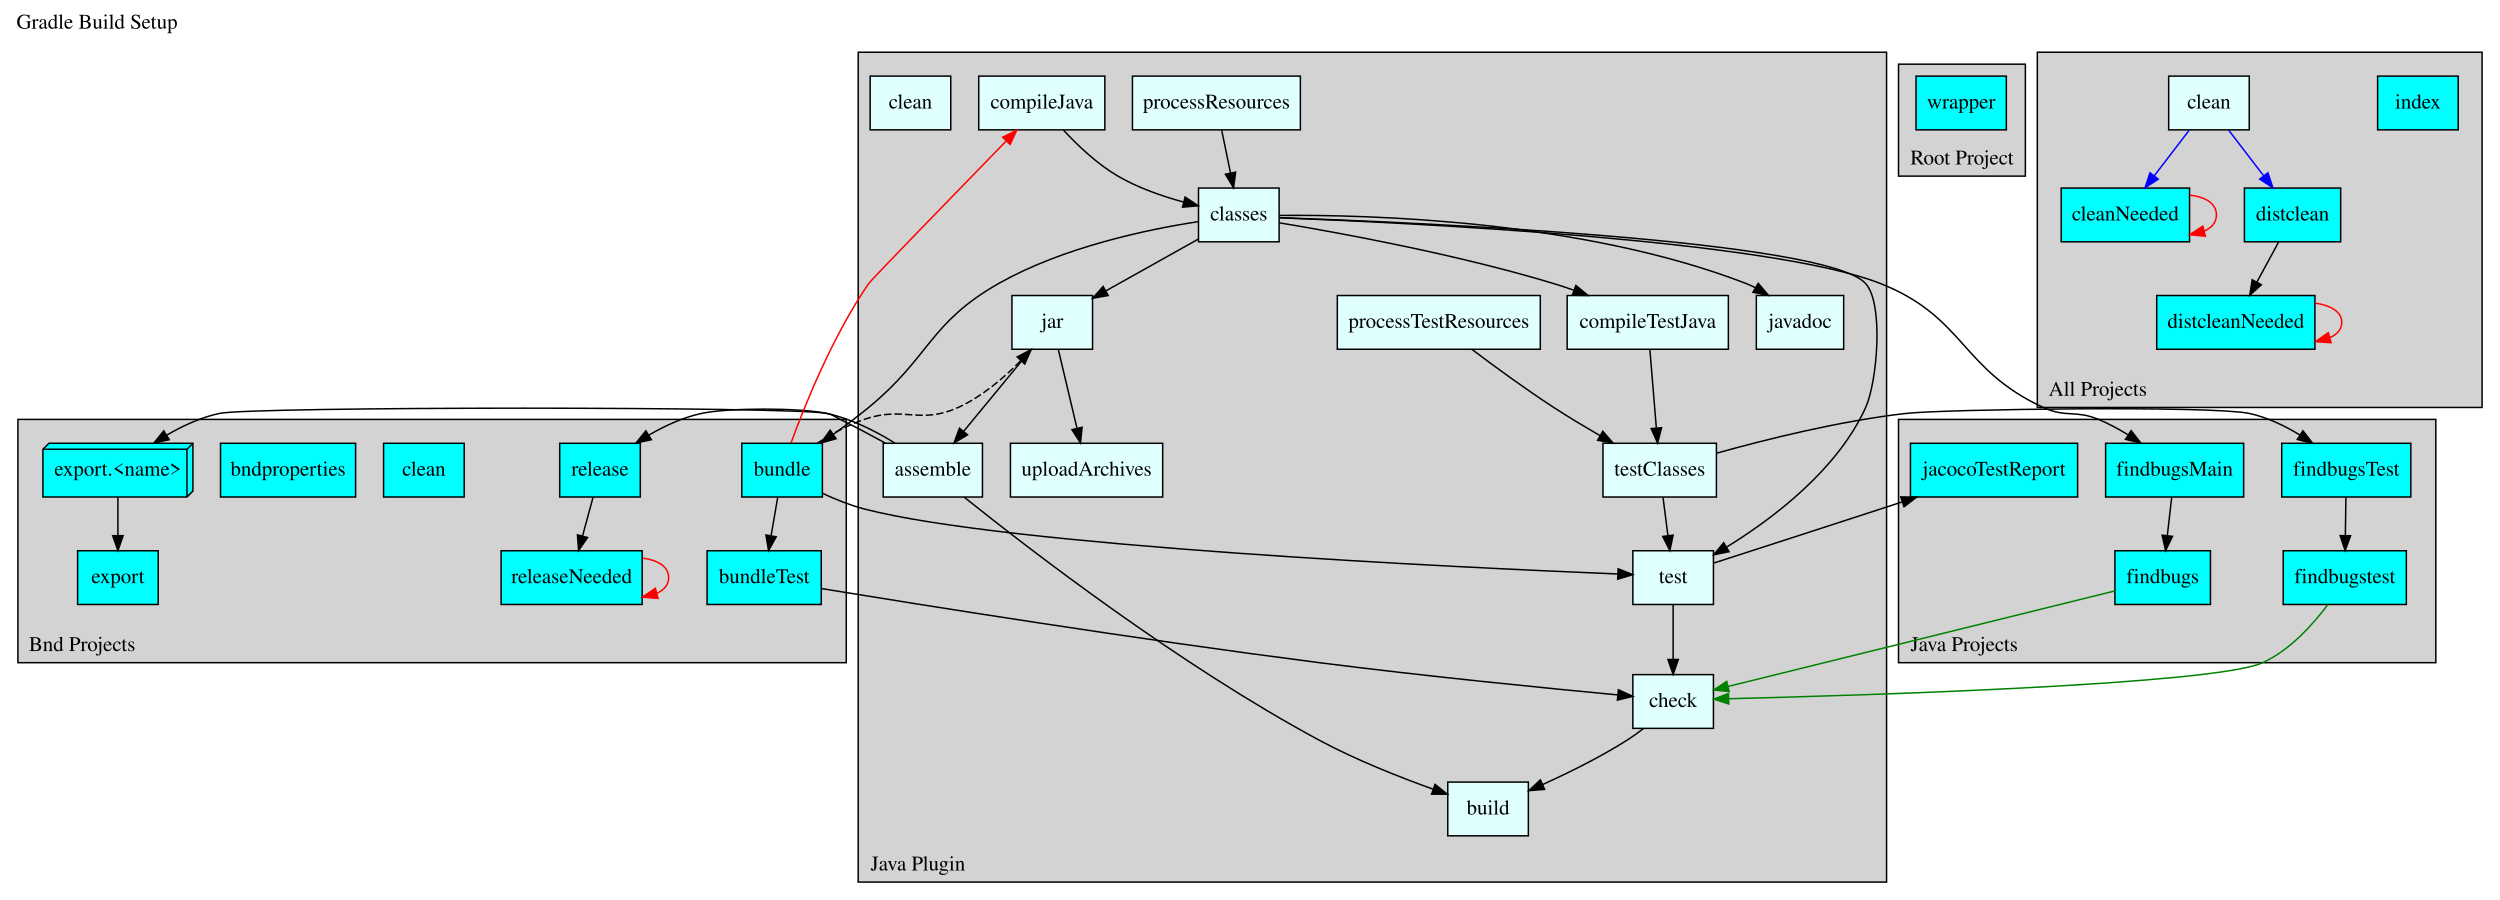
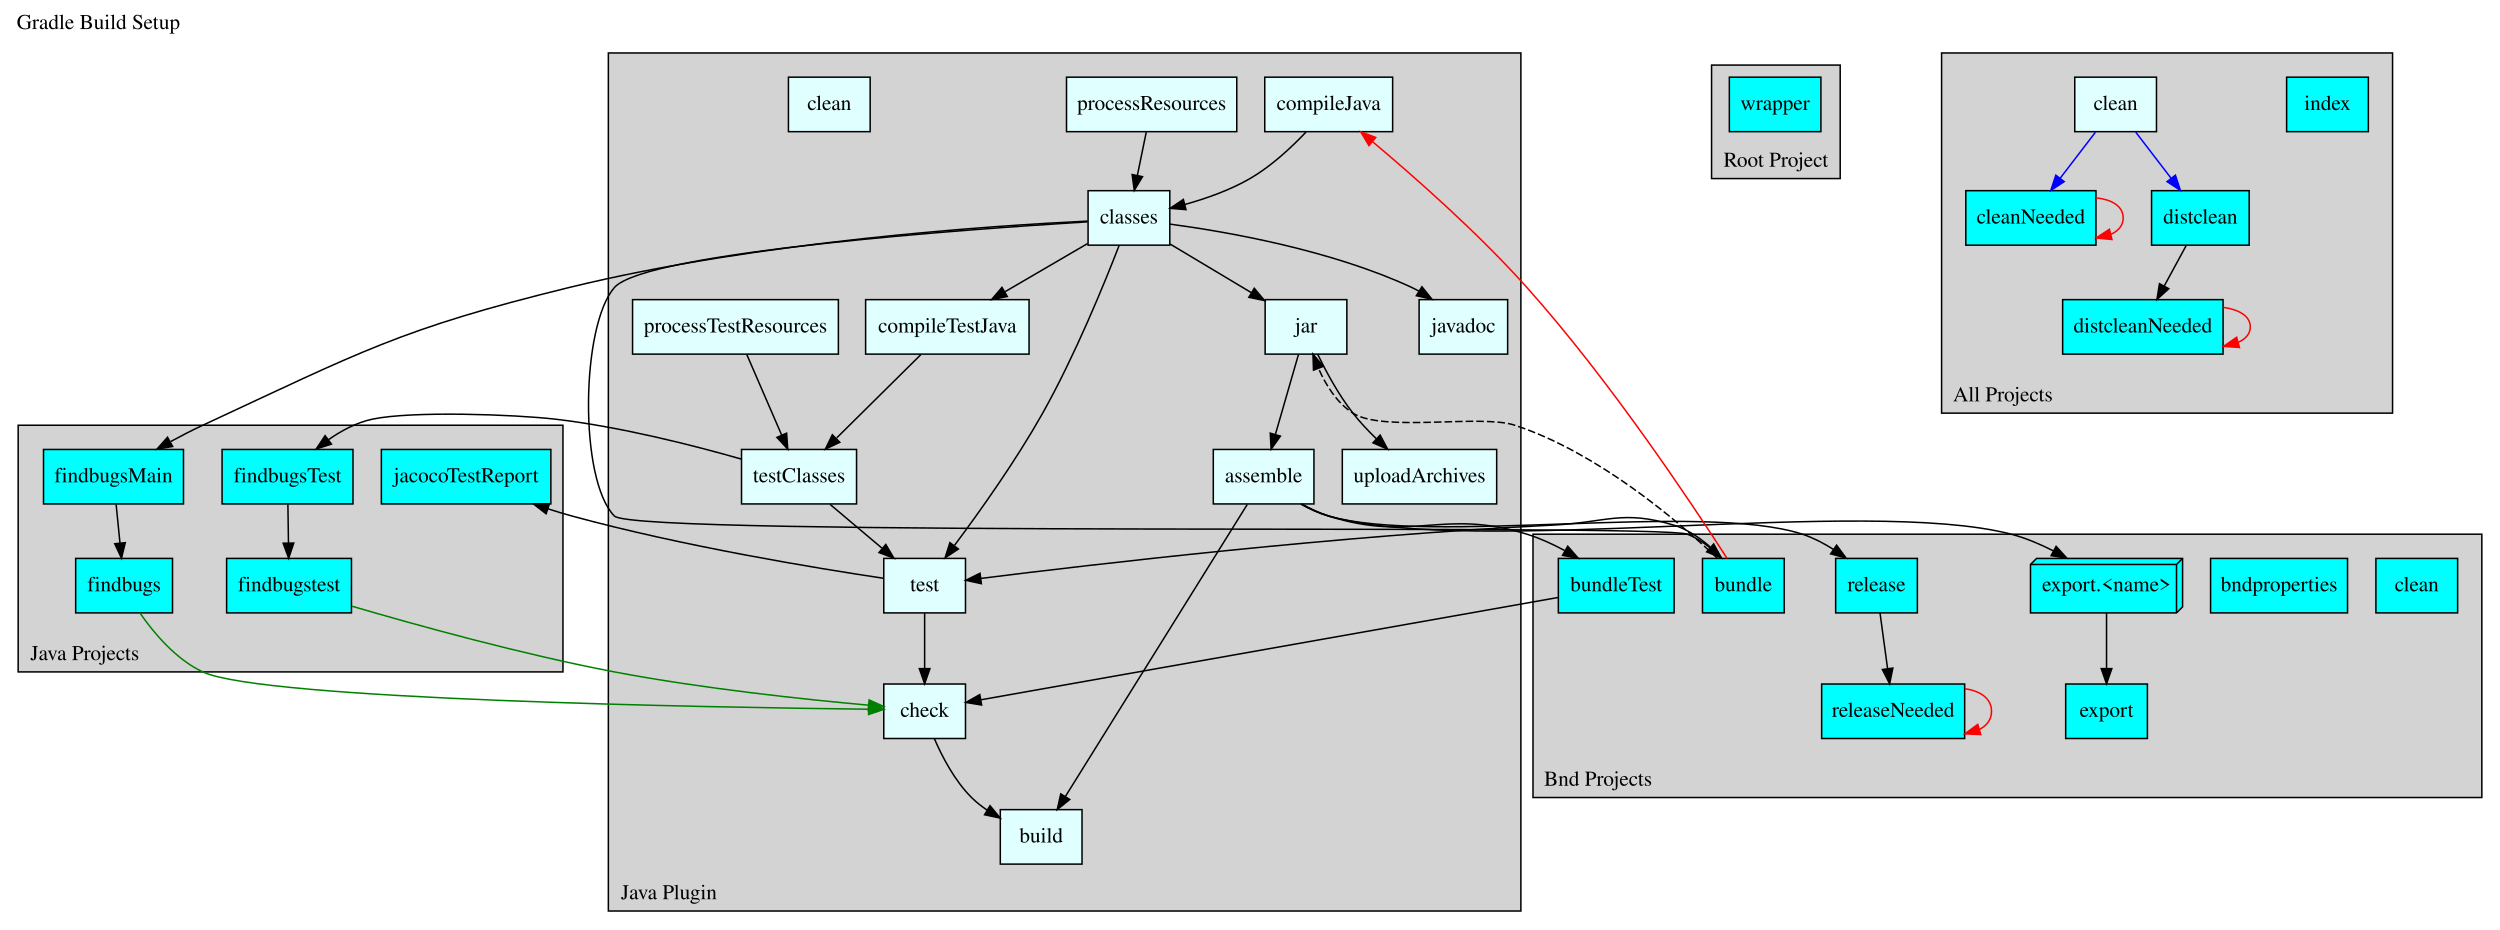
- <svg xmlns="http://www.w3.org/2000/svg" width="1675pt" height="603pt" viewBox="0.00 0.00 1675.00 603.00">
-   <g id="graph0" class="graph" transform="scale(1 1) rotate(0) translate(4 599)">
-     <polygon fill="white" stroke="white" points="-4,4 -4,-599 1671,-599 1671,4 -4,4" />
-     <text text-anchor="middle" x="61" y="-579.8" font-family="Times,serif" font-size="14.00">Gradle Build Setup</text>
+ <svg xmlns="http://www.w3.org/2000/svg" width="1652pt" height="614pt" viewBox="0.00 0.00 1652.00 614.00">
+   <g id="graph0" class="graph" transform="scale(1 1) rotate(0) translate(4 610)">
+     <polygon fill="white" stroke="white" points="-4,4 -4,-610 1648,-610 1648,4 -4,4" />
+     <text text-anchor="middle" x="61" y="-590.8" font-family="Times,serif" font-size="14.00">Gradle Build Setup</text>
    <g id="clust1" class="cluster">
-       <polygon fill="lightgrey" stroke="black" points="571,-8 571,-564 1260,-564 1260,-8 571,-8" />
-       <text text-anchor="middle" x="611" y="-15.8" font-family="Times,serif" font-size="14.00">Java Plugin</text>
+       <polygon fill="lightgrey" stroke="black" points="398,-8 398,-575 1001,-575 1001,-8 398,-8" />
+       <text text-anchor="middle" x="438" y="-15.8" font-family="Times,serif" font-size="14.00">Java Plugin</text>
    </g>
    <g id="clust2" class="cluster" />
    <g id="clust3" class="cluster" />
    <g id="clust4" class="cluster" />
    <g id="clust5" class="cluster">
-       <polygon fill="lightgrey" stroke="black" points="8,-155 8,-318 563,-318 563,-155 8,-155" />
-       <text text-anchor="middle" x="51" y="-162.8" font-family="Times,serif" font-size="14.00">Bnd Projects</text>
+       <polygon fill="lightgrey" stroke="black" points="1009,-83 1009,-257 1636,-257 1636,-83 1009,-83" />
+       <text text-anchor="middle" x="1052" y="-90.8" font-family="Times,serif" font-size="14.00">Bnd Projects</text>
    </g>
    <g id="clust6" class="cluster" />
    <g id="clust7" class="cluster" />
    <g id="clust8" class="cluster" />
    <g id="clust9" class="cluster">
-       <polygon fill="lightgrey" stroke="black" points="1268,-481 1268,-556 1353,-556 1353,-481 1268,-481" />
-       <text text-anchor="middle" x="1310.5" y="-488.8" font-family="Times,serif" font-size="14.00">Root Project</text>
+       <polygon fill="lightgrey" stroke="black" points="1127,-492 1127,-567 1212,-567 1212,-492 1127,-492" />
+       <text text-anchor="middle" x="1169.5" y="-499.8" font-family="Times,serif" font-size="14.00">Root Project</text>
    </g>
    <g id="clust10" class="cluster">
-       <polygon fill="lightgrey" stroke="black" points="1268,-155 1268,-318 1628,-318 1628,-155 1268,-155" />
-       <text text-anchor="middle" x="1312" y="-162.8" font-family="Times,serif" font-size="14.00">Java Projects</text>
+       <polygon fill="lightgrey" stroke="black" points="8,-166 8,-329 368,-329 368,-166 8,-166" />
+       <text text-anchor="middle" x="52" y="-173.8" font-family="Times,serif" font-size="14.00">Java Projects</text>
    </g>
    <g id="clust11" class="cluster" />
    <g id="clust12" class="cluster" />
    <g id="clust13" class="cluster">
-       <polygon fill="lightgrey" stroke="black" points="1361,-326 1361,-564 1659,-564 1659,-326 1361,-326" />
-       <text text-anchor="middle" x="1401.5" y="-333.8" font-family="Times,serif" font-size="14.00">All Projects</text>
+       <polygon fill="lightgrey" stroke="black" points="1279,-337 1279,-575 1577,-575 1577,-337 1279,-337" />
+       <text text-anchor="middle" x="1319.5" y="-344.8" font-family="Times,serif" font-size="14.00">All Projects</text>
    </g>
    <g id="clust14" class="cluster" />
    <g id="clust15" class="cluster" />
    <g id="node1" class="node">
-       <polygon fill="lightcyan" stroke="black" points="736.25,-548 651.75,-548 651.75,-512 736.25,-512 736.25,-548" />
-       <text text-anchor="middle" x="694" y="-526.3" font-family="Times,serif" font-size="14.00">compileJava</text>
+       <polygon fill="lightcyan" stroke="black" points="916.25,-559 831.75,-559 831.75,-523 916.25,-523 916.25,-559" />
+       <text text-anchor="middle" x="874" y="-537.3" font-family="Times,serif" font-size="14.00">compileJava</text>
    </g>
    <g id="node3" class="node">
-       <polygon fill="lightcyan" stroke="black" points="853,-473 799,-473 799,-437 853,-437 853,-473" />
-       <text text-anchor="middle" x="826" y="-451.3" font-family="Times,serif" font-size="14.00">classes</text>
+       <polygon fill="lightcyan" stroke="black" points="769,-484 715,-484 715,-448 769,-448 769,-484" />
+       <text text-anchor="middle" x="742" y="-462.3" font-family="Times,serif" font-size="14.00">classes</text>
    </g>
    <g id="edge1" class="edge">
-       <path fill="none" stroke="black" d="M708.542,-511.809C718.004,-501.585 731.13,-489.075 745,-481 758.407,-473.194 774.507,-467.578 788.809,-463.672" />
-       <polygon fill="black" stroke="black" points="790.011,-466.977 798.841,-461.122 788.287,-460.193 790.011,-466.977" />
+       <path fill="none" stroke="black" d="M859.101,-522.838C849.427,-512.625 836.04,-500.117 822,-492 808.822,-484.382 793.055,-478.815 779.016,-474.895" />
+       <polygon fill="black" stroke="black" points="779.72,-471.462 769.161,-472.327 777.955,-478.236 779.72,-471.462" />
    </g>
    <g id="node2" class="node">
-       <polygon fill="lightcyan" stroke="black" points="867.25,-548 754.75,-548 754.75,-512 867.25,-512 867.25,-548" />
-       <text text-anchor="middle" x="811" y="-526.3" font-family="Times,serif" font-size="14.00">processResources</text>
+       <polygon fill="lightcyan" stroke="black" points="813.25,-559 700.75,-559 700.75,-523 813.25,-523 813.25,-559" />
+       <text text-anchor="middle" x="757" y="-537.3" font-family="Times,serif" font-size="14.00">processResources</text>
    </g>
    <g id="edge2" class="edge">
-       <path fill="none" stroke="black" d="M814.555,-511.7C816.311,-503.154 818.47,-492.645 820.438,-483.067" />
-       <polygon fill="black" stroke="black" points="823.886,-483.676 822.471,-473.176 817.03,-482.267 823.886,-483.676" />
+       <path fill="none" stroke="black" d="M753.445,-522.7C751.689,-514.154 749.53,-503.645 747.562,-494.067" />
+       <polygon fill="black" stroke="black" points="750.97,-493.267 745.529,-484.176 744.114,-494.676 750.97,-493.267" />
    </g>
    <g id="node4" class="node">
-       <polygon fill="lightcyan" stroke="black" points="728,-401 674,-401 674,-365 728,-365 728,-401" />
-       <text text-anchor="middle" x="701" y="-379.3" font-family="Times,serif" font-size="14.00">jar</text>
+       <polygon fill="lightcyan" stroke="black" points="886,-412 832,-412 832,-376 886,-376 886,-412" />
+       <text text-anchor="middle" x="859" y="-390.3" font-family="Times,serif" font-size="14.00">jar</text>
    </g>
    <g id="edge6" class="edge">
-       <path fill="none" stroke="black" d="M798.877,-438.811C780.695,-428.629 756.557,-415.112 736.801,-404.049" />
-       <polygon fill="black" stroke="black" points="738.505,-400.992 728.07,-399.159 735.085,-407.099 738.505,-400.992" />
+       <path fill="none" stroke="black" d="M769.136,-448.765C785.117,-439.203 805.532,-426.99 822.863,-416.62" />
+       <polygon fill="black" stroke="black" points="824.821,-419.527 831.606,-411.39 821.227,-413.521 824.821,-419.527" />
    </g>
    <g id="node5" class="node">
-       <polygon fill="lightcyan" stroke="black" points="1154,-401 1046,-401 1046,-365 1154,-365 1154,-401" />
-       <text text-anchor="middle" x="1100" y="-379.3" font-family="Times,serif" font-size="14.00">compileTestJava</text>
+       <polygon fill="lightcyan" stroke="black" points="676,-412 568,-412 568,-376 676,-376 676,-412" />
+       <text text-anchor="middle" x="622" y="-390.3" font-family="Times,serif" font-size="14.00">compileTestJava</text>
    </g>
    <g id="edge5" class="edge">
-       <path fill="none" stroke="black" d="M853.011,-449.734C893.503,-443.004 972.113,-428.642 1037,-409 1041.36,-407.679 1045.85,-406.186 1050.32,-404.603" />
-       <polygon fill="black" stroke="black" points="1051.85,-407.767 1060.03,-401.024 1049.43,-401.199 1051.85,-407.767" />
+       <path fill="none" stroke="black" d="M714.77,-449.116C698.635,-439.704 677.94,-427.632 660.192,-417.278" />
+       <polygon fill="black" stroke="black" points="661.62,-414.06 651.219,-412.044 658.093,-420.106 661.62,-414.06" />
    </g>
    <g id="node8" class="node">
-       <polygon fill="lightcyan" stroke="black" points="1144,-230 1090,-230 1090,-194 1144,-194 1144,-230" />
-       <text text-anchor="middle" x="1117" y="-208.3" font-family="Times,serif" font-size="14.00">test</text>
+       <polygon fill="lightcyan" stroke="black" points="634,-241 580,-241 580,-205 634,-205 634,-241" />
+       <text text-anchor="middle" x="607" y="-219.3" font-family="Times,serif" font-size="14.00">test</text>
    </g>
    <g id="edge4" class="edge">
-       <path fill="none" stroke="black" d="M853.15,-453.152C941.966,-450.104 1219.69,-438.285 1246,-409 1258.33,-395.281 1253.62,-342.798 1246,-326 1227.03,-284.168 1184.08,-251.717 1152.94,-232.533" />
-       <polygon fill="black" stroke="black" points="1154.47,-229.373 1144.09,-227.243 1150.88,-235.38 1154.47,-229.373" />
+       <path fill="none" stroke="black" d="M735.579,-447.95C725.907,-422.951 706.435,-375.181 685,-337 667.384,-305.621 643.42,-271.956 626.721,-249.612" />
+       <polygon fill="black" stroke="black" points="629.302,-247.222 620.487,-241.345 623.713,-251.436 629.302,-247.222" />
    </g>
    <g id="node13" class="node">
-       <polygon fill="lightcyan" stroke="black" points="1231.25,-401 1172.75,-401 1172.75,-365 1231.25,-365 1231.25,-401" />
-       <text text-anchor="middle" x="1202" y="-379.3" font-family="Times,serif" font-size="14.00">javadoc</text>
+       <polygon fill="lightcyan" stroke="black" points="992.25,-412 933.75,-412 933.75,-376 992.25,-376 992.25,-412" />
+       <text text-anchor="middle" x="963" y="-390.3" font-family="Times,serif" font-size="14.00">javadoc</text>
    </g>
    <g id="edge3" class="edge">
-       <path fill="none" stroke="black" d="M853.071,-454.666C912.067,-455.22 1055.78,-451.662 1166,-409 1168.08,-408.197 1170.15,-407.25 1172.19,-406.205" />
-       <polygon fill="black" stroke="black" points="1174.01,-409.195 1180.86,-401.115 1170.46,-403.158 1174.01,-409.195" />
+       <path fill="none" stroke="black" d="M769.121,-461.906C806.526,-456.887 875.403,-444.912 929,-420 930.553,-419.278 932.106,-418.48 933.646,-417.625" />
+       <polygon fill="black" stroke="black" points="935.614,-420.522 942.232,-412.248 931.899,-414.589 935.614,-420.522" />
    </g>
    <g id="node15" class="node">
-       <polygon fill="cyan" stroke="black" points="547,-302 493,-302 493,-266 547,-266 547,-302" />
-       <text text-anchor="middle" x="520" y="-280.3" font-family="Times,serif" font-size="14.00">bundle</text>
+       <polygon fill="cyan" stroke="black" points="1175,-241 1121,-241 1121,-205 1175,-205 1175,-241" />
+       <text text-anchor="middle" x="1148" y="-219.3" font-family="Times,serif" font-size="14.00">bundle</text>
    </g>
    <g id="edge15" class="edge">
-       <path fill="none" stroke="black" d="M798.806,-450.527C765.481,-445.374 708.137,-433.539 665,-409 618.549,-382.576 619.263,-359.959 578,-326 570.588,-319.9 562.321,-313.719 554.404,-308.07" />
-       <polygon fill="black" stroke="black" points="556.204,-305.057 546.008,-302.178 552.183,-310.787 556.204,-305.057" />
+       <path fill="none" stroke="black" d="M714.733,-463.424C637.681,-458.694 422.578,-443.481 402,-420 379.884,-394.764 378.474,-292.927 402,-269 415.81,-254.955 1092.65,-264.171 1111,-257 1116.31,-254.924 1121.35,-251.712 1125.9,-248.092" />
+       <polygon fill="black" stroke="black" points="1128.4,-250.559 1133.53,-241.291 1123.74,-245.335 1128.4,-250.559" />
    </g>
    <g id="node27" class="node">
-       <polygon fill="cyan" stroke="black" points="1499.25,-302 1406.75,-302 1406.75,-266 1499.25,-266 1499.25,-302" />
-       <text text-anchor="middle" x="1453" y="-280.3" font-family="Times,serif" font-size="14.00">findbugsMain</text>
+       <polygon fill="cyan" stroke="black" points="117.25,-313 24.75,-313 24.75,-277 117.25,-277 117.25,-313" />
+       <text text-anchor="middle" x="71" y="-291.3" font-family="Times,serif" font-size="14.00">findbugsMain</text>
    </g>
    <g id="edge26" class="edge">
-       <path fill="none" stroke="black" d="M853.187,-453.068C935.686,-449.943 1182.04,-438.33 1256,-409 1312.6,-386.554 1309.7,-351.487 1365,-326 1380.28,-318.958 1386.46,-324.453 1402,-318 1408.61,-315.255 1415.3,-311.647 1421.56,-307.826" />
-       <polygon fill="black" stroke="black" points="1423.86,-310.508 1430.37,-302.15 1420.07,-304.624 1423.86,-310.508" />
+       <path fill="none" stroke="black" d="M714.675,-463.905C652.823,-460.944 497.699,-450.807 372,-420 260.395,-392.647 234.216,-377.405 130,-329 123.048,-325.771 115.803,-322.042 108.867,-318.277" />
+       <polygon fill="black" stroke="black" points="110.099,-314.958 99.657,-313.166 106.702,-321.079 110.099,-314.958" />
    </g>
    <g id="node10" class="node">
-       <polygon fill="lightcyan" stroke="black" points="775,-302 673,-302 673,-266 775,-266 775,-302" />
-       <text text-anchor="middle" x="724" y="-280.3" font-family="Times,serif" font-size="14.00">uploadArchives</text>
+       <polygon fill="lightcyan" stroke="black" points="985,-313 883,-313 883,-277 985,-277 985,-313" />
+       <text text-anchor="middle" x="934" y="-291.3" font-family="Times,serif" font-size="14.00">uploadArchives</text>
    </g>
    <g id="edge9" class="edge">
-       <path fill="none" stroke="black" d="M705.112,-364.658C708.579,-350.037 713.599,-328.864 717.593,-312.021" />
-       <polygon fill="black" stroke="black" points="721.022,-312.729 719.924,-302.192 714.211,-311.114 721.022,-312.729" />
+       <path fill="none" stroke="black" d="M866.67,-375.978C872.289,-364.414 880.56,-349.085 890,-337 894.596,-331.117 900.056,-325.321 905.541,-320.024" />
+       <polygon fill="black" stroke="black" points="908.003,-322.514 912.955,-313.147 903.243,-317.382 908.003,-322.514" />
    </g>
    <g id="node11" class="node">
-       <polygon fill="lightcyan" stroke="black" points="654.25,-302 587.75,-302 587.75,-266 654.25,-266 654.25,-302" />
-       <text text-anchor="middle" x="621" y="-280.3" font-family="Times,serif" font-size="14.00">assemble</text>
+       <polygon fill="lightcyan" stroke="black" points="864.25,-313 797.75,-313 797.75,-277 864.25,-277 864.25,-313" />
+       <text text-anchor="middle" x="831" y="-291.3" font-family="Times,serif" font-size="14.00">assemble</text>
    </g>
    <g id="edge10" class="edge">
-       <path fill="none" stroke="black" d="M686.698,-364.658C674.184,-349.485 655.851,-327.257 641.729,-310.134" />
-       <polygon fill="black" stroke="black" points="644.241,-307.679 635.179,-302.192 638.841,-312.133 644.241,-307.679" />
+       <path fill="none" stroke="black" d="M853.994,-375.658C849.774,-361.037 843.662,-339.864 838.8,-323.021" />
+       <polygon fill="black" stroke="black" points="842.099,-321.829 835.963,-313.192 835.373,-323.77 842.099,-321.829" />
    </g>
    <g id="node7" class="node">
-       <polygon fill="lightcyan" stroke="black" points="1146,-302 1070,-302 1070,-266 1146,-266 1146,-302" />
-       <text text-anchor="middle" x="1108" y="-280.3" font-family="Times,serif" font-size="14.00">testClasses</text>
+       <polygon fill="lightcyan" stroke="black" points="562,-313 486,-313 486,-277 562,-277 562,-313" />
+       <text text-anchor="middle" x="524" y="-291.3" font-family="Times,serif" font-size="14.00">testClasses</text>
    </g>
    <g id="edge7" class="edge">
-       <path fill="none" stroke="black" d="M1101.43,-364.658C1102.62,-350.175 1104.35,-329.263 1105.73,-312.499" />
-       <polygon fill="black" stroke="black" points="1109.25,-312.445 1106.58,-302.192 1102.27,-311.87 1109.25,-312.445" />
+       <path fill="none" stroke="black" d="M604.48,-375.658C589.011,-360.347 566.283,-337.852 548.922,-320.668" />
+       <polygon fill="black" stroke="black" points="550.938,-317.739 541.369,-313.192 546.014,-322.714 550.938,-317.739" />
    </g>
    <g id="node6" class="node">
-       <polygon fill="lightcyan" stroke="black" points="1028,-401 892,-401 892,-365 1028,-365 1028,-401" />
-       <text text-anchor="middle" x="960" y="-379.3" font-family="Times,serif" font-size="14.00">processTestResources</text>
+       <polygon fill="lightcyan" stroke="black" points="550,-412 414,-412 414,-376 550,-376 550,-412" />
+       <text text-anchor="middle" x="482" y="-390.3" font-family="Times,serif" font-size="14.00">processTestResources</text>
    </g>
    <g id="edge8" class="edge">
-       <path fill="none" stroke="black" d="M982.137,-364.947C997.294,-353.509 1018.01,-338.339 1037,-326 1046.88,-319.582 1057.79,-313.028 1068.03,-307.098" />
-       <polygon fill="black" stroke="black" points="1069.88,-310.072 1076.82,-302.066 1066.4,-303.998 1069.88,-310.072" />
+       <path fill="none" stroke="black" d="M489.509,-375.658C495.899,-360.899 505.181,-339.464 512.506,-322.546" />
+       <polygon fill="black" stroke="black" points="515.795,-323.759 516.556,-313.192 509.371,-320.978 515.795,-323.759" />
    </g>
    <g id="edge11" class="edge">
-       <path fill="none" stroke="black" d="M1110.22,-265.697C1111.22,-257.983 1112.41,-248.712 1113.51,-240.112" />
-       <polygon fill="black" stroke="black" points="1117,-240.469 1114.8,-230.104 1110.05,-239.576 1117,-240.469" />
+       <path fill="none" stroke="black" d="M544.517,-276.697C554.869,-267.965 567.586,-257.24 578.839,-247.75" />
+       <polygon fill="black" stroke="black" points="581.331,-250.227 586.719,-241.104 576.818,-244.876 581.331,-250.227" />
    </g>
    <g id="node25" class="node">
-       <polygon fill="cyan" stroke="black" points="1611.25,-302 1524.75,-302 1524.75,-266 1611.25,-266 1611.25,-302" />
-       <text text-anchor="middle" x="1568" y="-280.3" font-family="Times,serif" font-size="14.00">findbugsTest</text>
+       <polygon fill="cyan" stroke="black" points="229.25,-313 142.75,-313 142.75,-277 229.25,-277 229.25,-313" />
+       <text text-anchor="middle" x="186" y="-291.3" font-family="Times,serif" font-size="14.00">findbugsTest</text>
    </g>
    <g id="edge27" class="edge">
-       <path fill="none" stroke="black" d="M1146.24,-295.404C1179.42,-304.667 1228.9,-316.987 1273,-322 1298.39,-324.886 1478,-327.305 1503,-322 1514.87,-319.481 1526.67,-313.794 1536.9,-307.567" />
-       <polygon fill="black" stroke="black" points="1538.97,-310.401 1545.45,-302.022 1535.15,-304.529 1538.97,-310.401" />
+       <path fill="none" stroke="black" d="M485.734,-306.68C453.391,-315.91 405.647,-328.035 363,-333 336.291,-336.109 268.303,-338.582 242,-333 231.656,-330.805 221.664,-325.457 213.054,-319.443" />
+       <polygon fill="black" stroke="black" points="215.029,-316.548 204.944,-313.301 210.803,-322.129 215.029,-316.548" />
    </g>
    <g id="node9" class="node">
-       <polygon fill="lightcyan" stroke="black" points="1144,-147 1090,-147 1090,-111 1144,-111 1144,-147" />
-       <text text-anchor="middle" x="1117" y="-125.3" font-family="Times,serif" font-size="14.00">check</text>
+       <polygon fill="lightcyan" stroke="black" points="634,-158 580,-158 580,-122 634,-122 634,-158" />
+       <text text-anchor="middle" x="607" y="-136.3" font-family="Times,serif" font-size="14.00">check</text>
    </g>
    <g id="edge13" class="edge">
-       <path fill="none" stroke="black" d="M1117,-193.822C1117,-183.19 1117,-169.306 1117,-157.204" />
-       <polygon fill="black" stroke="black" points="1120.5,-157.153 1117,-147.153 1113.5,-157.153 1120.5,-157.153" />
+       <path fill="none" stroke="black" d="M607,-204.822C607,-194.19 607,-180.306 607,-168.204" />
+       <polygon fill="black" stroke="black" points="610.5,-168.153 607,-158.153 603.5,-168.153 610.5,-168.153" />
    </g>
    <g id="node28" class="node">
-       <polygon fill="cyan" stroke="black" points="1388,-302 1276,-302 1276,-266 1388,-266 1388,-302" />
-       <text text-anchor="middle" x="1332" y="-280.3" font-family="Times,serif" font-size="14.00">jacocoTestReport</text>
+       <polygon fill="cyan" stroke="black" points="360,-313 248,-313 248,-277 360,-277 360,-313" />
+       <text text-anchor="middle" x="304" y="-291.3" font-family="Times,serif" font-size="14.00">jacocoTestReport</text>
    </g>
    <g id="edge32" class="edge">
-       <path fill="none" stroke="black" d="M1144.18,-221.757C1172.21,-230.798 1217.18,-245.331 1256,-258 1260.63,-259.51 1265.41,-261.074 1270.22,-262.65" />
-       <polygon fill="black" stroke="black" points="1269.5,-266.097 1280.09,-265.888 1271.68,-259.446 1269.5,-266.097" />
+       <path fill="none" stroke="black" d="M579.785,-227.878C535.98,-234.428 447.321,-248.952 374,-269 368.788,-270.425 363.407,-272.053 358.054,-273.779" />
+       <polygon fill="black" stroke="black" points="356.867,-270.485 348.488,-276.97 359.082,-277.126 356.867,-270.485" />
    </g>
    <g id="node12" class="node">
-       <polygon fill="lightcyan" stroke="black" points="1020,-75 966,-75 966,-39 1020,-39 1020,-75" />
-       <text text-anchor="middle" x="993" y="-53.3" font-family="Times,serif" font-size="14.00">build</text>
+       <polygon fill="lightcyan" stroke="black" points="711,-75 657,-75 657,-39 711,-39 711,-75" />
+       <text text-anchor="middle" x="684" y="-53.3" font-family="Times,serif" font-size="14.00">build</text>
    </g>
    <g id="edge14" class="edge">
-       <path fill="none" stroke="black" d="M1097.15,-110.902C1093.54,-108.114 1089.74,-105.368 1086,-103 1068.23,-91.743 1047.22,-81.355 1029.67,-73.403" />
-       <polygon fill="black" stroke="black" points="1030.88,-70.111 1020.32,-69.246 1028.04,-76.507 1030.88,-70.111" />
+       <path fill="none" stroke="black" d="M613.413,-121.932C618.603,-109.904 626.878,-94.036 638,-83 641.049,-79.975 644.539,-77.215 648.204,-74.725" />
+       <polygon fill="black" stroke="black" points="650.221,-77.595 656.947,-69.409 646.585,-71.614 650.221,-77.595" />
    </g>
    <g id="edge12" class="edge">
-       <path fill="none" stroke="black" d="M642.088,-265.821C684.901,-231.529 785.946,-153.55 880,-103 904.466,-89.851 933.622,-78.334 956.19,-70.243" />
-       <polygon fill="black" stroke="black" points="957.468,-73.504 965.739,-66.882 955.144,-66.901 957.468,-73.504" />
+       <path fill="none" stroke="black" d="M820.191,-276.646C794.59,-235.545 730.148,-132.088 700.007,-83.699" />
+       <polygon fill="black" stroke="black" points="702.885,-81.698 694.627,-75.061 696.943,-85.399 702.885,-81.698" />
+     </g>
+     <g id="node16" class="node">
+       <polygon fill="cyan" stroke="black" points="1102.25,-241 1025.75,-241 1025.75,-205 1102.25,-205 1102.25,-241" />
+       <text text-anchor="middle" x="1064" y="-219.3" font-family="Times,serif" font-size="14.00">bundleTest</text>
+     </g>
+     <g id="edge18" class="edge">
+       <path fill="none" stroke="black" d="M856.53,-276.75C862.084,-273.695 868.077,-270.891 874,-269 929.697,-251.221 949.157,-274.315 1005,-257 1013.46,-254.377 1022.06,-250.432 1029.98,-246.174" />
+       <polygon fill="black" stroke="black" points="1031.96,-249.076 1038.92,-241.09 1028.5,-242.991 1031.96,-249.076" />
    </g>
    <g id="node17" class="node">
-       <polygon fill="cyan" stroke="black" points="425,-302 371,-302 371,-266 425,-266 425,-302" />
-       <text text-anchor="middle" x="398" y="-280.3" font-family="Times,serif" font-size="14.00">release</text>
+       <polygon fill="cyan" stroke="black" points="1263,-241 1209,-241 1209,-205 1263,-205 1263,-241" />
+       <text text-anchor="middle" x="1236" y="-219.3" font-family="Times,serif" font-size="14.00">release</text>
    </g>
    <g id="edge20" class="edge">
-       <path fill="none" stroke="black" d="M589.089,-302.162C579.503,-307.438 568.9,-313.096 559,-318 555.078,-319.943 554.282,-321.091 550,-322 531.74,-325.875 484.26,-325.875 466,-322 453.701,-319.39 441.367,-313.664 430.645,-307.43" />
-       <polygon fill="black" stroke="black" points="432.403,-304.401 422.054,-302.13 428.728,-310.359 432.403,-304.401" />
+       <path fill="none" stroke="black" d="M855.993,-276.76C861.681,-273.621 867.863,-270.781 874,-269 940.848,-249.598 1120.83,-278.599 1187,-257 1194.11,-254.681 1201.14,-251.008 1207.56,-246.94" />
+       <polygon fill="black" stroke="black" points="1209.62,-249.774 1215.89,-241.237 1205.66,-243.997 1209.62,-249.774" />
    </g>
    <g id="node21" class="node">
-       <polygon fill="cyan" stroke="black" points="125.25,-302 28.75,-302 24.75,-298 24.75,-266 121.25,-266 125.25,-270 125.25,-302" />
-       <polyline fill="none" stroke="black" points="121.25,-298 24.75,-298 " />
-       <polyline fill="none" stroke="black" points="121.25,-298 121.25,-266 " />
-       <polyline fill="none" stroke="black" points="121.25,-298 125.25,-302 " />
-       <text text-anchor="middle" x="75" y="-280.3" font-family="Times,serif" font-size="14.00">export.&lt;name&gt;</text>
+       <polygon fill="cyan" stroke="black" points="1438.25,-241 1341.75,-241 1337.75,-237 1337.75,-205 1434.25,-205 1438.25,-209 1438.25,-241" />
+       <polyline fill="none" stroke="black" points="1434.25,-237 1337.75,-237 " />
+       <polyline fill="none" stroke="black" points="1434.25,-237 1434.25,-205 " />
+       <polyline fill="none" stroke="black" points="1434.25,-237 1438.25,-241 " />
+       <text text-anchor="middle" x="1388" y="-219.3" font-family="Times,serif" font-size="14.00">export.&lt;name&gt;</text>
    </g>
    <g id="edge21" class="edge">
-       <path fill="none" stroke="black" d="M595.745,-302.033C582.761,-310.092 566.275,-318.546 550,-322 527.881,-326.694 165.119,-326.694 143,-322 130.701,-319.39 118.367,-313.664 107.645,-307.43" />
-       <polygon fill="black" stroke="black" points="109.403,-304.401 99.054,-302.13 105.728,-310.359 109.403,-304.401" />
+       <path fill="none" stroke="black" d="M855.517,-276.96C861.332,-273.724 867.687,-270.792 874,-269 970.446,-241.62 1227.97,-282.247 1325,-257 1334.49,-254.531 1344.15,-250.418 1352.97,-245.919" />
+       <polygon fill="black" stroke="black" points="1354.68,-248.976 1361.81,-241.143 1351.35,-242.817 1354.68,-248.976" />
    </g>
    <g id="node14" class="node">
-       <polygon fill="lightcyan" stroke="black" points="633,-548 579,-548 579,-512 633,-512 633,-548" />
-       <text text-anchor="middle" x="606" y="-526.3" font-family="Times,serif" font-size="14.00">clean</text>
+       <polygon fill="lightcyan" stroke="black" points="571,-559 517,-559 517,-523 571,-523 571,-559" />
+       <text text-anchor="middle" x="544" y="-537.3" font-family="Times,serif" font-size="14.00">clean</text>
    </g>
    <g id="edge16" class="edge">
-       <path fill="none" stroke="red" d="M526.037,-302.396C535.13,-327.297 553.875,-373.961 578,-409 579.852,-411.69 636.672,-470.153 670.088,-504.466" />
-       <polygon fill="red" stroke="red" points="667.75,-507.082 677.234,-511.803 672.764,-502.197 667.75,-507.082" />
+       <path fill="none" stroke="red" d="M1137.19,-241.112C1114.62,-276.264 1060.04,-358.466 1005,-420 972.623,-456.197 930.516,-493.263 902.896,-516.437" />
+       <polygon fill="red" stroke="red" points="900.607,-513.789 895.164,-522.879 905.087,-519.167 900.607,-513.789" />
    </g>
    <g id="edge17" class="edge">
-       <path fill="none" stroke="black" stroke-dasharray="5,2" d="M543.57,-302.078C552.928,-308.054 564.057,-314.21 575,-318 601.671,-327.236 612.303,-314.324 638,-326 653.957,-333.25 668.772,-345.973 680.021,-357.461" />
-       <polygon fill="black" stroke="black" points="677.479,-359.867 686.875,-364.763 682.583,-355.076 677.479,-359.867" />
+       <path fill="none" stroke="black" stroke-dasharray="5,2" d="M1130.84,-241.089C1104.64,-265.892 1051.88,-310.876 997,-329 974.359,-336.477 910.075,-324.135 890,-337 879.363,-343.817 872.059,-355.625 867.227,-366.645" />
+       <polygon fill="black" stroke="black" points="863.958,-365.394 863.594,-375.982 870.482,-367.932 863.958,-365.394" />
    </g>
    <g id="edge19" class="edge">
-       <path fill="none" stroke="black" d="M547.017,-268.49C555.721,-264.429 565.56,-260.458 575,-258 670.849,-233.042 973.606,-218.769 1079.77,-214.43" />
-       <polygon fill="black" stroke="black" points="1080.15,-217.917 1090,-214.018 1079.87,-210.923 1080.15,-217.917" />
-     </g>
-     <g id="node16" class="node">
-       <polygon fill="cyan" stroke="black" points="546.25,-230 469.75,-230 469.75,-194 546.25,-194 546.25,-230" />
-       <text text-anchor="middle" x="508" y="-208.3" font-family="Times,serif" font-size="14.00">bundleTest</text>
-     </g>
-     <g id="edge18" class="edge">
-       <path fill="none" stroke="black" d="M517.034,-265.697C515.711,-257.983 514.122,-248.712 512.648,-240.112" />
-       <polygon fill="black" stroke="black" points="516.072,-239.369 510.932,-230.104 509.172,-240.552 516.072,-239.369" />
+       <path fill="none" stroke="black" d="M1133.54,-241.33C1125.38,-249.999 1114.36,-259.258 1102,-263 1067.97,-273.303 1057.51,-264.708 1022,-263 882.113,-256.274 716.618,-236.866 644.131,-227.788" />
+       <polygon fill="black" stroke="black" points="644.485,-224.305 634.126,-226.526 643.609,-231.25 644.485,-224.305" />
    </g>
    <g id="edge23" class="edge">
-       <path fill="none" stroke="black" d="M546.48,-204.632C613.912,-193.601 757.884,-170.624 880,-155 950.437,-145.988 1032.95,-137.823 1079.69,-133.42" />
-       <polygon fill="black" stroke="black" points="1080.31,-136.877 1089.94,-132.461 1079.66,-129.908 1080.31,-136.877" />
+       <path fill="none" stroke="black" d="M1025.43,-215.164C938.773,-199.804 729.579,-162.726 644.215,-147.596" />
+       <polygon fill="black" stroke="black" points="644.655,-144.12 634.198,-145.821 643.434,-151.012 644.655,-144.12" />
    </g>
    <g id="node18" class="node">
-       <polygon fill="cyan" stroke="black" points="426.25,-230 331.75,-230 331.75,-194 426.25,-194 426.25,-230" />
-       <text text-anchor="middle" x="379" y="-208.3" font-family="Times,serif" font-size="14.00">releaseNeeded</text>
+       <polygon fill="cyan" stroke="black" points="1294.25,-158 1199.75,-158 1199.75,-122 1294.25,-122 1294.25,-158" />
+       <text text-anchor="middle" x="1247" y="-136.3" font-family="Times,serif" font-size="14.00">releaseNeeded</text>
    </g>
    <g id="edge24" class="edge">
-       <path fill="none" stroke="black" d="M393.303,-265.697C391.187,-257.898 388.638,-248.509 386.282,-239.829" />
-       <polygon fill="black" stroke="black" points="389.64,-238.838 383.643,-230.104 382.884,-240.672 389.64,-238.838" />
+       <path fill="none" stroke="black" d="M1238.33,-204.822C1239.78,-194.19 1241.66,-180.306 1243.31,-168.204" />
+       <polygon fill="black" stroke="black" points="1246.79,-168.533 1244.67,-158.153 1239.86,-167.591 1246.79,-168.533" />
    </g>
    <g id="edge25" class="edge">
-       <path fill="none" stroke="red" d="M426.326,-225.101C436.571,-223.82 444,-219.453 444,-212 444,-207.225 440.951,-203.717 436.066,-201.476" />
-       <polygon fill="red" stroke="red" points="436.889,-198.073 426.326,-198.899 435.098,-204.84 436.889,-198.073" />
+       <path fill="none" stroke="red" d="M1294.33,-154.921C1304.57,-153.462 1312,-148.488 1312,-140 1312,-134.562 1308.95,-130.567 1304.07,-128.014" />
+       <polygon fill="red" stroke="red" points="1304.91,-124.613 1294.33,-125.079 1302.89,-131.315 1304.91,-124.613" />
    </g>
    <g id="node19" class="node">
-       <polygon fill="cyan" stroke="black" points="307,-302 253,-302 253,-266 307,-266 307,-302" />
-       <text text-anchor="middle" x="280" y="-280.3" font-family="Times,serif" font-size="14.00">clean</text>
+       <polygon fill="cyan" stroke="black" points="1620,-241 1566,-241 1566,-205 1620,-205 1620,-241" />
+       <text text-anchor="middle" x="1593" y="-219.3" font-family="Times,serif" font-size="14.00">clean</text>
    </g>
    <g id="node20" class="node">
-       <polygon fill="cyan" stroke="black" points="234.25,-302 143.75,-302 143.75,-266 234.25,-266 234.25,-302" />
-       <text text-anchor="middle" x="189" y="-280.3" font-family="Times,serif" font-size="14.00">bndproperties</text>
+       <polygon fill="cyan" stroke="black" points="1547.25,-241 1456.75,-241 1456.75,-205 1547.25,-205 1547.25,-241" />
+       <text text-anchor="middle" x="1502" y="-219.3" font-family="Times,serif" font-size="14.00">bndproperties</text>
    </g>
    <g id="node22" class="node">
-       <polygon fill="cyan" stroke="black" points="102,-230 48,-230 48,-194 102,-194 102,-230" />
-       <text text-anchor="middle" x="75" y="-208.3" font-family="Times,serif" font-size="14.00">export</text>
+       <polygon fill="cyan" stroke="black" points="1415,-158 1361,-158 1361,-122 1415,-122 1415,-158" />
+       <text text-anchor="middle" x="1388" y="-136.3" font-family="Times,serif" font-size="14.00">export</text>
    </g>
    <g id="edge22" class="edge">
-       <path fill="none" stroke="black" d="M75,-265.697C75,-257.983 75,-248.712 75,-240.112" />
-       <polygon fill="black" stroke="black" points="78.5,-240.104 75,-230.104 71.5,-240.104 78.5,-240.104" />
+       <path fill="none" stroke="black" d="M1388,-204.822C1388,-194.19 1388,-180.306 1388,-168.204" />
+       <polygon fill="black" stroke="black" points="1391.5,-168.153 1388,-158.153 1384.5,-168.153 1391.5,-168.153" />
    </g>
    <g id="node23" class="node">
-       <polygon fill="cyan" stroke="black" points="1340.25,-548 1279.75,-548 1279.75,-512 1340.25,-512 1340.25,-548" />
-       <text text-anchor="middle" x="1310" y="-526.3" font-family="Times,serif" font-size="14.00">wrapper</text>
+       <polygon fill="cyan" stroke="black" points="1199.25,-559 1138.75,-559 1138.75,-523 1199.25,-523 1199.25,-559" />
+       <text text-anchor="middle" x="1169" y="-537.3" font-family="Times,serif" font-size="14.00">wrapper</text>
    </g>
    <g id="node24" class="node">
-       <polygon fill="cyan" stroke="black" points="1608.25,-230 1525.75,-230 1525.75,-194 1608.25,-194 1608.25,-230" />
-       <text text-anchor="middle" x="1567" y="-208.3" font-family="Times,serif" font-size="14.00">findbugstest</text>
+       <polygon fill="cyan" stroke="black" points="228.25,-241 145.75,-241 145.75,-205 228.25,-205 228.25,-241" />
+       <text text-anchor="middle" x="187" y="-219.3" font-family="Times,serif" font-size="14.00">findbugstest</text>
    </g>
    <g id="edge31" class="edge">
-       <path fill="none" stroke="green" d="M1555.69,-193.986C1545.86,-180.792 1530.34,-163.386 1512,-155 1480,-140.368 1246.28,-133.145 1154.17,-130.843" />
-       <polygon fill="green" stroke="green" points="1154.25,-127.344 1144.17,-130.598 1154.08,-134.342 1154.25,-127.344" />
+       <path fill="none" stroke="green" d="M228.646,-209.385C271.685,-196.767 340.995,-177.611 402,-166 460.16,-154.931 528.582,-147.74 569.83,-144.03" />
+       <polygon fill="green" stroke="green" points="570.304,-147.502 579.959,-143.14 569.691,-140.528 570.304,-147.502" />
    </g>
    <g id="edge29" class="edge">
-       <path fill="none" stroke="black" d="M1567.75,-265.697C1567.64,-257.983 1567.51,-248.712 1567.39,-240.112" />
-       <polygon fill="black" stroke="black" points="1570.89,-240.053 1567.24,-230.104 1563.89,-240.153 1570.89,-240.053" />
+       <path fill="none" stroke="black" d="M186.247,-276.697C186.357,-268.983 186.49,-259.712 186.613,-251.112" />
+       <polygon fill="black" stroke="black" points="190.112,-251.153 186.756,-241.104 183.113,-251.053 190.112,-251.153" />
    </g>
    <g id="node26" class="node">
-       <polygon fill="cyan" stroke="black" points="1477,-230 1413,-230 1413,-194 1477,-194 1477,-230" />
-       <text text-anchor="middle" x="1445" y="-208.3" font-family="Times,serif" font-size="14.00">findbugs</text>
+       <polygon fill="cyan" stroke="black" points="110,-241 46,-241 46,-205 110,-205 110,-241" />
+       <text text-anchor="middle" x="78" y="-219.3" font-family="Times,serif" font-size="14.00">findbugs</text>
    </g>
    <g id="edge30" class="edge">
-       <path fill="none" stroke="green" d="M1412.95,-203.086C1351.75,-187.971 1218.56,-155.081 1153.82,-139.092" />
-       <polygon fill="green" stroke="green" points="1154.58,-135.676 1144.03,-136.676 1152.9,-142.471 1154.58,-135.676" />
+       <path fill="none" stroke="green" d="M88.459,-204.95C97.612,-191.734 112.213,-174.317 130,-166 169.399,-147.577 464.575,-142.56 569.843,-141.349" />
+       <polygon fill="green" stroke="green" points="570.038,-144.847 579.999,-141.237 569.961,-137.847 570.038,-144.847" />
    </g>
    <g id="edge28" class="edge">
-       <path fill="none" stroke="black" d="M1451.02,-265.697C1450.14,-257.983 1449.08,-248.712 1448.1,-240.112" />
-       <polygon fill="black" stroke="black" points="1451.57,-239.642 1446.95,-230.104 1444.61,-240.437 1451.57,-239.642" />
+       <path fill="none" stroke="black" d="M72.73,-276.697C73.502,-268.983 74.429,-259.712 75.289,-251.112" />
+       <polygon fill="black" stroke="black" points="78.777,-251.403 76.29,-241.104 71.812,-250.706 78.777,-251.403" />
    </g>
    <g id="node29" class="node">
-       <polygon fill="cyan" stroke="black" points="1643,-548 1589,-548 1589,-512 1643,-512 1643,-548" />
-       <text text-anchor="middle" x="1616" y="-526.3" font-family="Times,serif" font-size="14.00">index</text>
+       <polygon fill="cyan" stroke="black" points="1561,-559 1507,-559 1507,-523 1561,-523 1561,-559" />
+       <text text-anchor="middle" x="1534" y="-537.3" font-family="Times,serif" font-size="14.00">index</text>
    </g>
    <g id="node30" class="node">
-       <polygon fill="lightcyan" stroke="black" points="1503,-548 1449,-548 1449,-512 1503,-512 1503,-548" />
-       <text text-anchor="middle" x="1476" y="-526.3" font-family="Times,serif" font-size="14.00">clean</text>
+       <polygon fill="lightcyan" stroke="black" points="1421,-559 1367,-559 1367,-523 1421,-523 1421,-559" />
+       <text text-anchor="middle" x="1394" y="-537.3" font-family="Times,serif" font-size="14.00">clean</text>
    </g>
    <g id="node31" class="node">
-       <polygon fill="cyan" stroke="black" points="1463,-473 1377,-473 1377,-437 1463,-437 1463,-473" />
-       <text text-anchor="middle" x="1420" y="-451.3" font-family="Times,serif" font-size="14.00">cleanNeeded</text>
+       <polygon fill="cyan" stroke="black" points="1381,-484 1295,-484 1295,-448 1381,-448 1381,-484" />
+       <text text-anchor="middle" x="1338" y="-462.3" font-family="Times,serif" font-size="14.00">cleanNeeded</text>
    </g>
    <g id="edge33" class="edge">
-       <path fill="none" stroke="blue" d="M1462.73,-511.7C1455.75,-502.609 1447.08,-491.296 1439.37,-481.245" />
-       <polygon fill="blue" stroke="blue" points="1442.04,-478.98 1433.18,-473.176 1436.49,-483.24 1442.04,-478.98" />
+       <path fill="none" stroke="blue" d="M1380.73,-522.7C1373.75,-513.609 1365.08,-502.296 1357.37,-492.245" />
+       <polygon fill="blue" stroke="blue" points="1360.04,-489.98 1351.18,-484.176 1354.49,-494.24 1360.04,-489.98" />
    </g>
    <g id="node32" class="node">
-       <polygon fill="cyan" stroke="black" points="1564.25,-473 1499.75,-473 1499.75,-437 1564.25,-437 1564.25,-473" />
-       <text text-anchor="middle" x="1532" y="-451.3" font-family="Times,serif" font-size="14.00">distclean</text>
+       <polygon fill="cyan" stroke="black" points="1482.25,-484 1417.75,-484 1417.75,-448 1482.25,-448 1482.25,-484" />
+       <text text-anchor="middle" x="1450" y="-462.3" font-family="Times,serif" font-size="14.00">distclean</text>
    </g>
    <g id="edge35" class="edge">
-       <path fill="none" stroke="blue" d="M1489.27,-511.7C1496.25,-502.609 1504.92,-491.296 1512.63,-481.245" />
-       <polygon fill="blue" stroke="blue" points="1515.51,-483.24 1518.82,-473.176 1509.96,-478.98 1515.51,-483.24" />
+       <path fill="none" stroke="blue" d="M1407.27,-522.7C1414.25,-513.609 1422.92,-502.296 1430.63,-492.245" />
+       <polygon fill="blue" stroke="blue" points="1433.51,-494.24 1436.82,-484.176 1427.96,-489.98 1433.51,-494.24" />
    </g>
    <g id="edge34" class="edge">
-       <path fill="none" stroke="red" d="M1463.04,-468.262C1473.35,-467.225 1481,-462.805 1481,-455 1481,-450 1477.86,-446.389 1472.89,-444.167" />
-       <polygon fill="red" stroke="red" points="1473.58,-440.732 1463.04,-441.738 1471.91,-447.529 1473.58,-440.732" />
+       <path fill="none" stroke="red" d="M1381.04,-479.262C1391.35,-478.225 1399,-473.805 1399,-466 1399,-461 1395.86,-457.389 1390.89,-455.167" />
+       <polygon fill="red" stroke="red" points="1391.58,-451.732 1381.04,-452.738 1389.91,-458.529 1391.58,-451.732" />
    </g>
    <g id="node33" class="node">
-       <polygon fill="cyan" stroke="black" points="1547,-401 1441,-401 1441,-365 1547,-365 1547,-401" />
-       <text text-anchor="middle" x="1494" y="-379.3" font-family="Times,serif" font-size="14.00">distcleanNeeded</text>
+       <polygon fill="cyan" stroke="black" points="1465,-412 1359,-412 1359,-376 1465,-376 1465,-412" />
+       <text text-anchor="middle" x="1412" y="-390.3" font-family="Times,serif" font-size="14.00">distcleanNeeded</text>
    </g>
    <g id="edge36" class="edge">
-       <path fill="none" stroke="black" d="M1522.61,-436.697C1518.24,-428.644 1512.94,-418.894 1508.1,-409.982" />
-       <polygon fill="black" stroke="black" points="1511.13,-408.223 1503.29,-401.104 1504.98,-411.563 1511.13,-408.223" />
+       <path fill="none" stroke="black" d="M1440.61,-447.697C1436.24,-439.644 1430.94,-429.894 1426.1,-420.982" />
+       <polygon fill="black" stroke="black" points="1429.13,-419.223 1421.29,-412.104 1422.98,-422.563 1429.13,-419.223" />
    </g>
    <g id="edge37" class="edge">
-       <path fill="none" stroke="red" d="M1547.26,-395.899C1557.63,-394.401 1565,-390.102 1565,-383 1565,-378.451 1561.98,-375.051 1557.08,-372.801" />
-       <polygon fill="red" stroke="red" points="1557.83,-369.378 1547.26,-370.101 1555.97,-376.128 1557.83,-369.378" />
+       <path fill="none" stroke="red" d="M1465.26,-406.899C1475.63,-405.401 1483,-401.102 1483,-394 1483,-389.451 1479.98,-386.051 1475.08,-383.801" />
+       <polygon fill="red" stroke="red" points="1475.83,-380.378 1465.26,-381.101 1473.97,-387.128 1475.83,-380.378" />
    </g>
  </g>
</svg>
